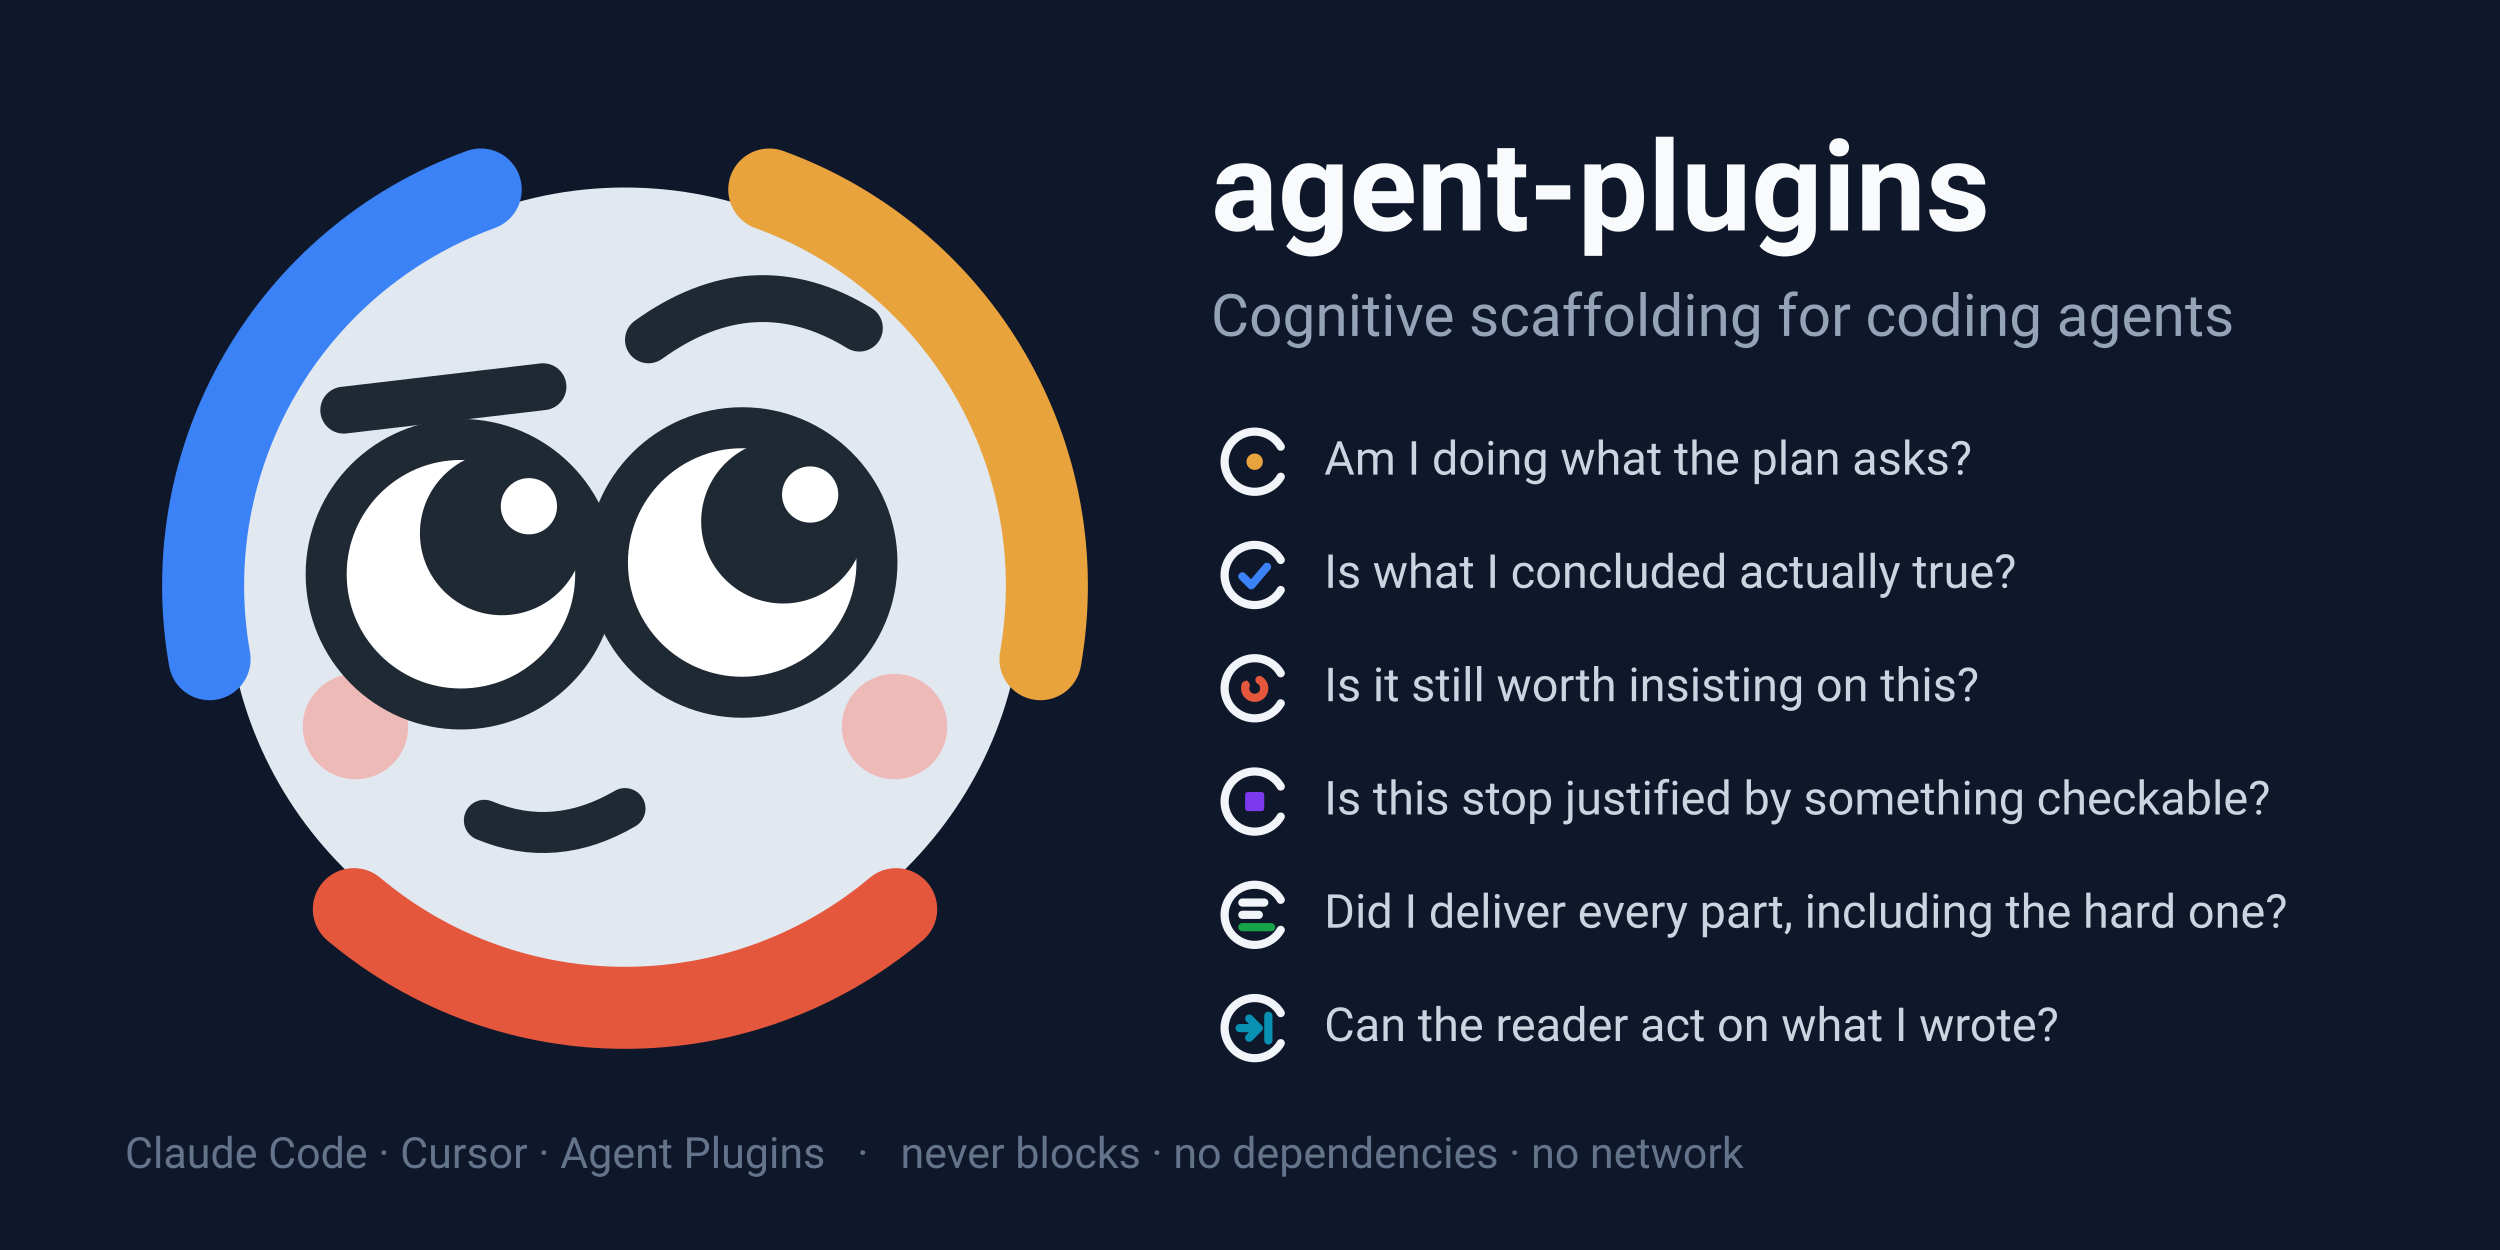
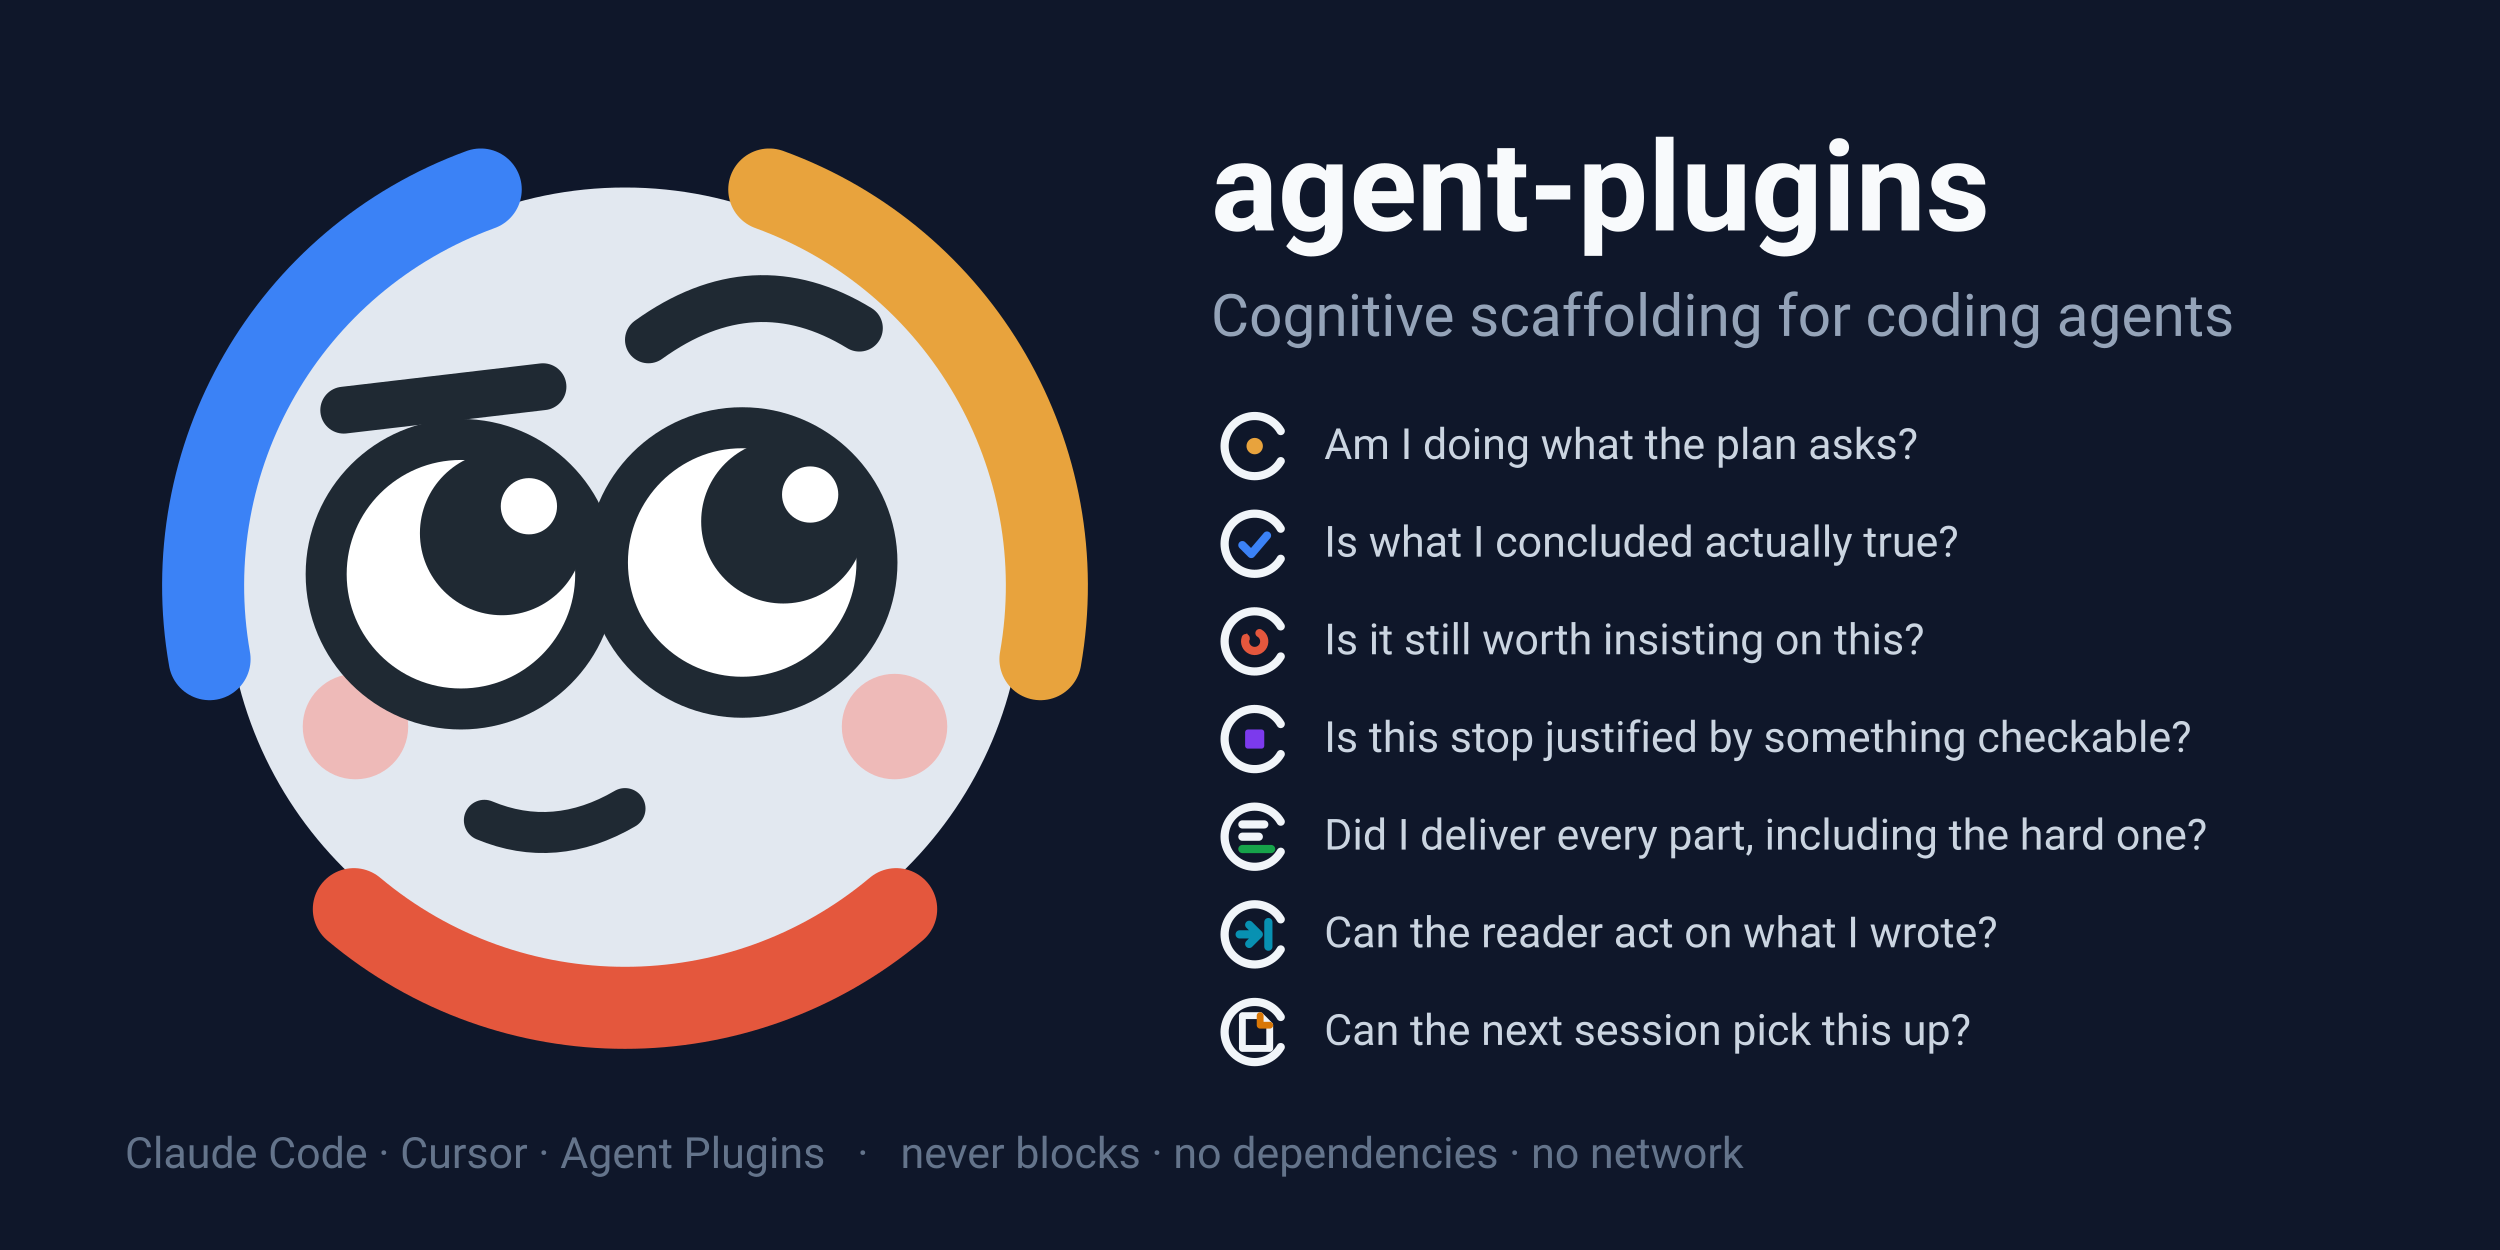
<svg xmlns="http://www.w3.org/2000/svg" viewBox="0 0 1280 640" width="1280" height="640" font-family="Segoe UI, system-ui, -apple-system, Roboto, Helvetica, Arial, sans-serif">
  <rect width="1280" height="640" fill="#0F172A" />
  <g transform="translate(-64,-108) scale(6)" fill="none" stroke-linecap="round" stroke-linejoin="round">
    <circle cx="64" cy="68" r="34" fill="#E2E8F0" />
    <g stroke-width="7">
      <path d="M76.31 34.17 A36 36 0 0 1 99.45 74.25" stroke="#E8A33D" />
      <path d="M87.14 95.58 A36 36 0 0 1 40.86 95.58" stroke="#E4573D" />
      <path d="M28.55 74.25 A36 36 0 0 1 51.69 34.17" stroke="#3B82F6" />
    </g>
    <circle cx="41" cy="80" r="4.5" fill="#F4A6A0" opacity=".7" />
    <circle cx="87" cy="80" r="4.5" fill="#F4A6A0" opacity=".7" />
    <path d="M40 53 L57 51" stroke="#1F2933" stroke-width="4" />
    <path d="M66 47 Q75 40.5 84 46" stroke="#1F2933" stroke-width="4" />
    <circle cx="50" cy="67" r="11.5" fill="#FFFFFF" stroke="#1F2933" stroke-width="3.5" />
    <circle cx="74" cy="66" r="11.5" fill="#FFFFFF" stroke="#1F2933" stroke-width="3.5" />
    <circle cx="53.5" cy="63.5" r="7" fill="#1F2933" />
    <circle cx="77.5" cy="62.5" r="7" fill="#1F2933" />
    <circle cx="55.8" cy="61.2" r="2.4" fill="#FFFFFF" />
    <circle cx="79.8" cy="60.2" r="2.4" fill="#FFFFFF" />
    <path d="M52 88 Q58 90.5 64 87" stroke="#1F2933" stroke-width="3.5" />
  </g>
  <text x="620" y="118" fill="#F8FAFC" font-size="64" font-weight="700">agent-plugins</text>
  <text x="620" y="172" fill="#94A3B8" font-size="30">Cognitive scaffolding for coding agents</text>
-   <g transform="translate(620,214)" font-size="24" fill="#CBD5E1">
+   <g transform="translate(620,206)" font-size="22" fill="#CBD5E1">
    <g>
      <g transform="scale(.7)" fill="none" stroke-linecap="round" stroke-width="6">
        <path d="M51.05 43 A22 22 0 1 1 51.05 21" stroke="#F1F5F9" />
        <circle cx="32" cy="32" r="6" fill="#E8A33D" stroke="none" />
      </g>
      <text x="58" y="29">Am I doing what the plan asks?</text>
    </g>
-     <g transform="translate(0,58)">
+     <g transform="translate(0,50)">
      <g transform="scale(.7)" fill="none" stroke-linecap="round" stroke-linejoin="round" stroke-width="6">
        <path d="M51.05 43 A22 22 0 1 1 51.05 21" stroke="#F1F5F9" />
        <path d="M23 33 L29.5 39.5 L41 26" stroke="#3B82F6" />
      </g>
      <text x="58" y="29">Is what I concluded actually true?</text>
    </g>
-     <g transform="translate(0,116)">
+     <g transform="translate(0,100)">
      <g transform="scale(.7)" fill="none" stroke-linecap="round" stroke-linejoin="round" stroke-width="6">
        <path d="M51.05 43 A22 22 0 1 1 51.05 21" stroke="#F1F5F9" />
        <path d="M35.5 25.94 A7 7 0 1 1 25.42 29.61" stroke="#E4573D" />
        <polygon points="26.4,26.0 28.3,31.1 22.9,29.2" fill="#E4573D" stroke="none" />
      </g>
      <text x="58" y="29">Is it still worth insisting on this?</text>
    </g>
-     <g transform="translate(0,174)">
+     <g transform="translate(0,150)">
      <g transform="scale(.7)" fill="none" stroke-linecap="round" stroke-width="6">
        <path d="M51.05 43 A22 22 0 1 1 51.05 21" stroke="#F1F5F9" />
        <rect x="25" y="25" width="14" height="14" rx="2" fill="#7C3AED" stroke="none" />
      </g>
      <text x="58" y="29">Is this stop justified by something checkable?</text>
    </g>
-     <g transform="translate(0,232)">
+     <g transform="translate(0,200)">
      <g transform="scale(.7)" fill="none" stroke-linecap="round" stroke-width="6">
        <path d="M51.05 43 A22 22 0 1 1 51.05 21" stroke="#F1F5F9" />
        <path d="M23 23 H39" stroke="#F1F5F9" />
        <path d="M23 32 H35" stroke="#F1F5F9" />
        <path d="M23 41 H44" stroke="#16A34A" />
      </g>
      <text x="58" y="29">Did I deliver every part, including the hard one?</text>
    </g>
-     <g transform="translate(0,290)">
+     <g transform="translate(0,250)">
      <g transform="scale(.7)" fill="none" stroke-linecap="round" stroke-linejoin="round" stroke-width="6">
        <path d="M51.05 43 A22 22 0 1 1 51.05 21" stroke="#F1F5F9" />
        <path d="M21 32 H34 M28 25 L35 32 L28 39" stroke="#0891B2" />
        <path d="M42 23 V41" stroke="#0891B2" />
      </g>
      <text x="58" y="29">Can the reader act on what I wrote?</text>
    </g>
+     <g transform="translate(0,300)">
+       <g transform="scale(.7)" fill="none" stroke-linecap="round" stroke-linejoin="round" stroke-width="6">
+         <path d="M51.05 43 A22 22 0 1 1 51.05 21" stroke="#F1F5F9" />
+         <path d="M23 20 H36 L43 27 V44 H23 Z" stroke="#F1F5F9" stroke-width="5" />
+         <path d="M36 20 V27 H43" stroke="#D97706" stroke-width="5" />
+       </g>
+       <text x="58" y="29">Can the next session pick this up?</text>
+     </g>
  </g>
  <text x="64" y="598" fill="#64748B" font-size="22">Claude Code · Cursor · Agent Plugins   ·   never blocks · no dependencies · no network</text>
</svg>
